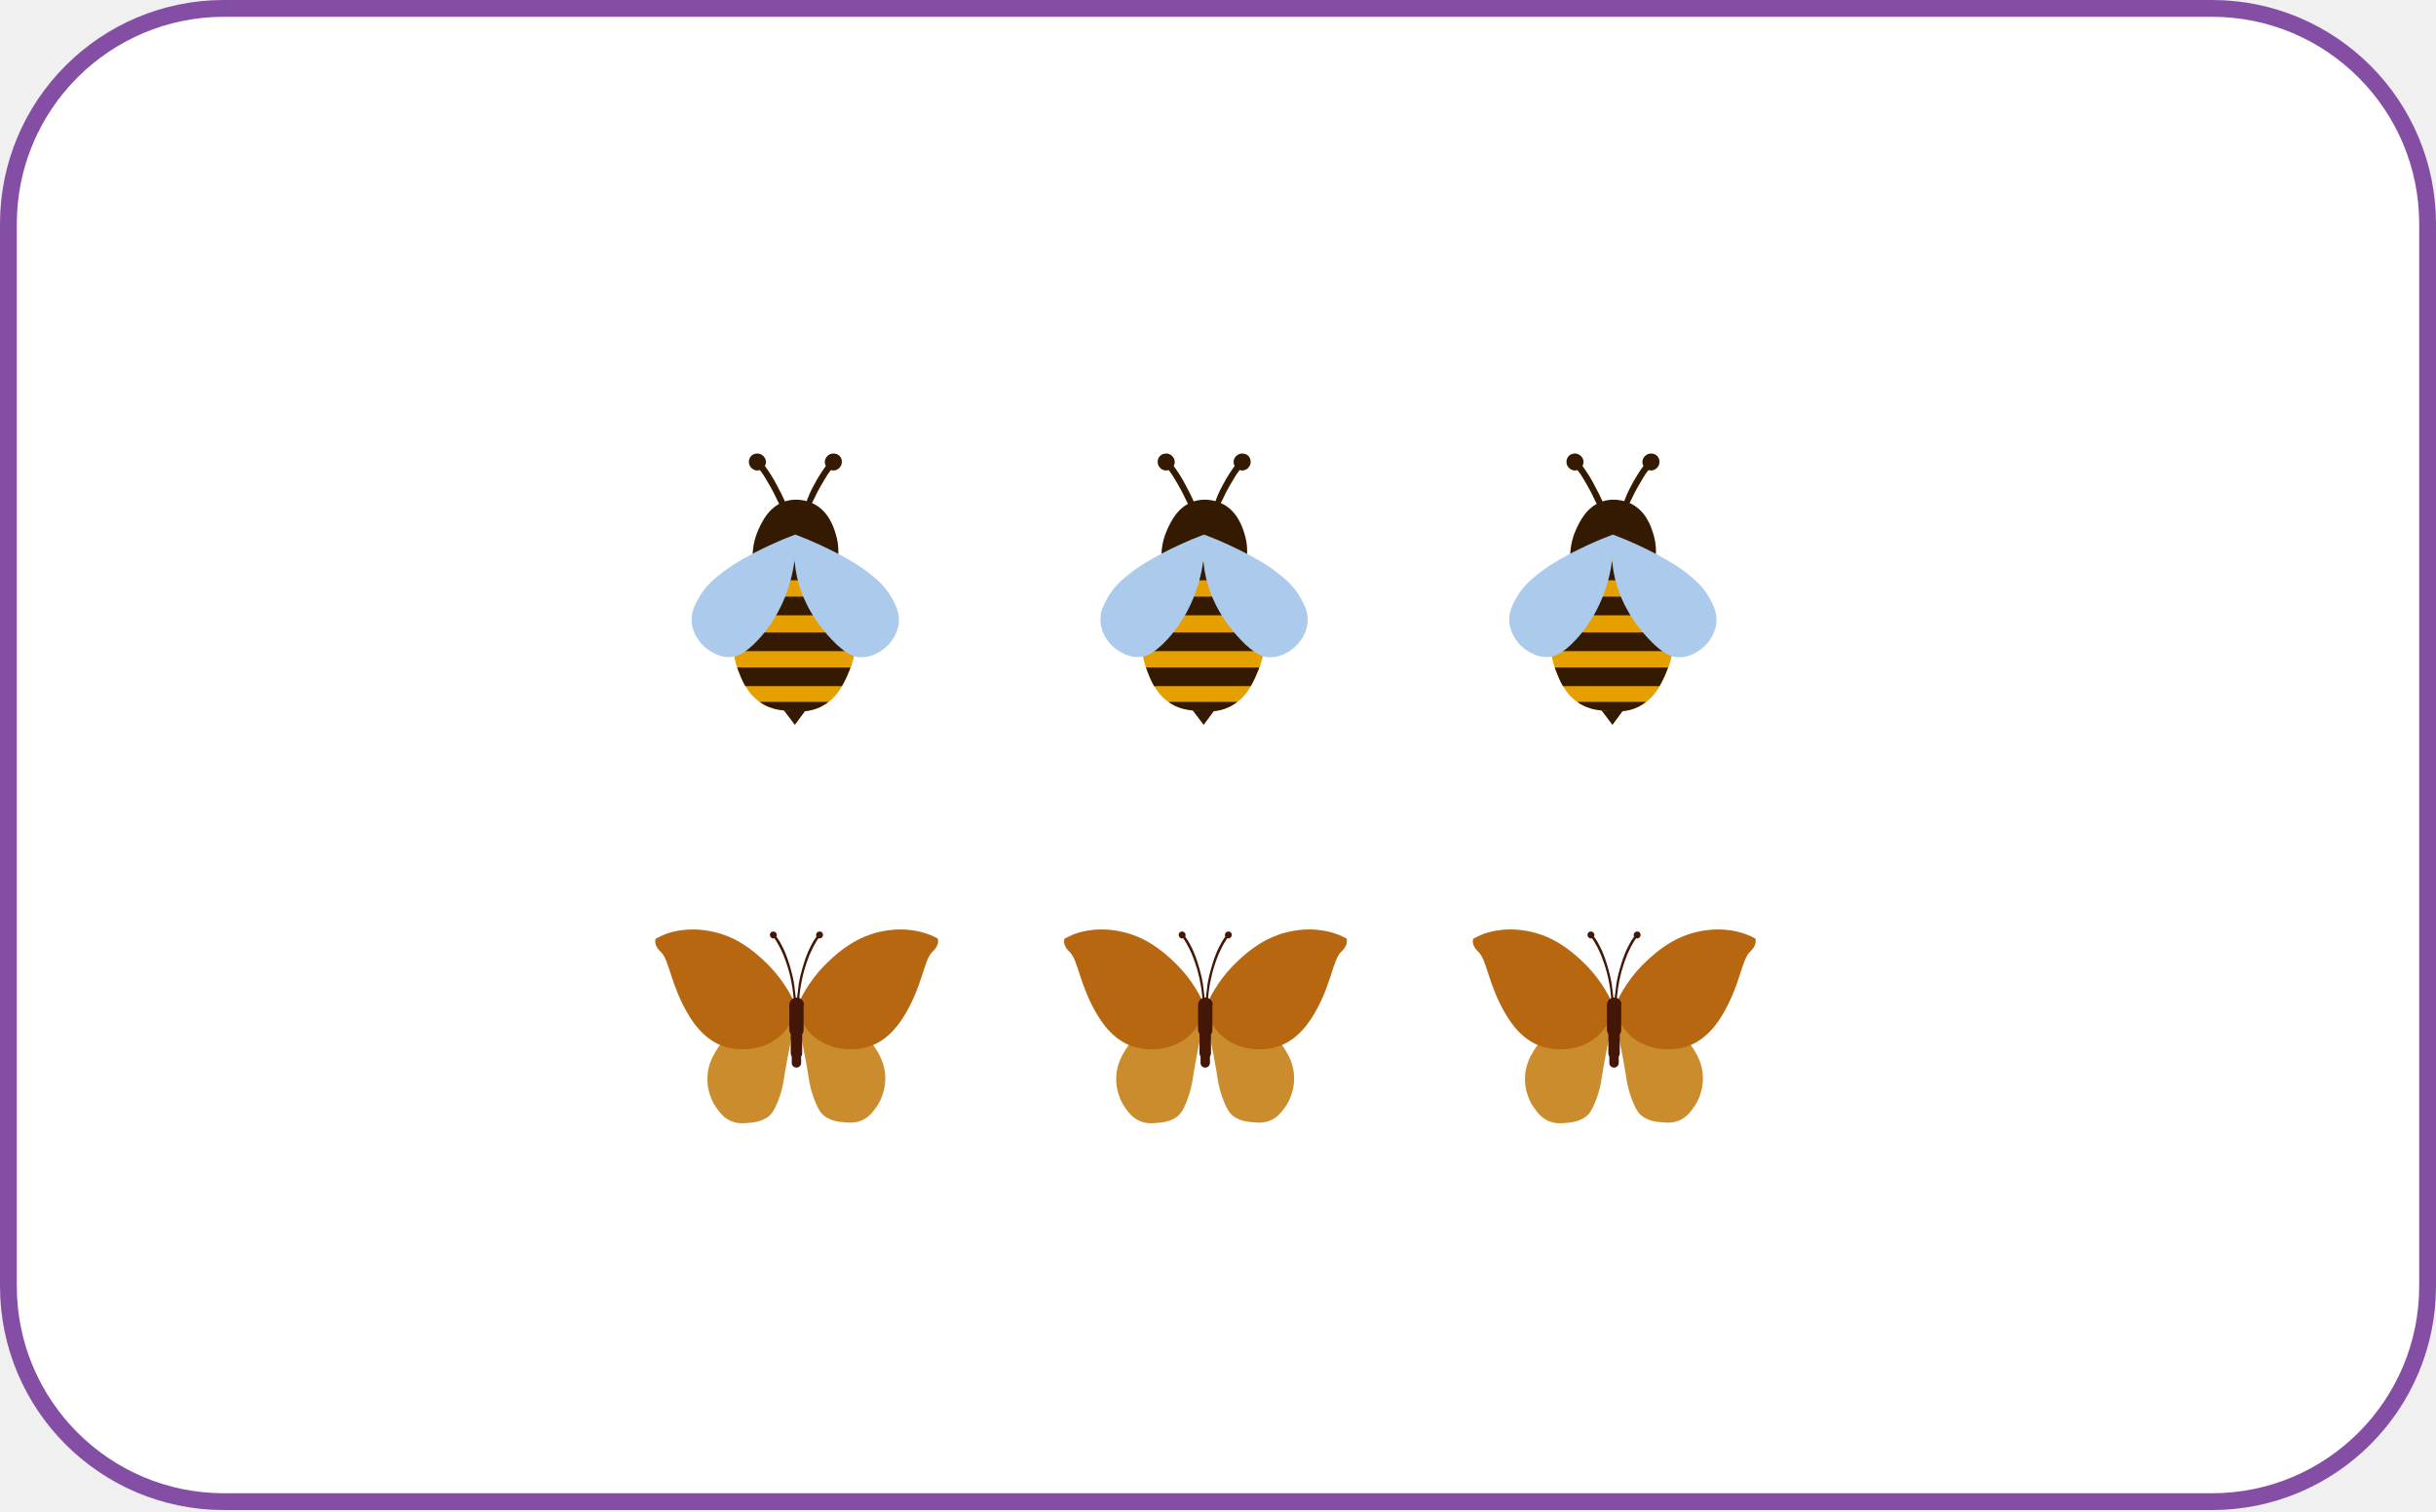
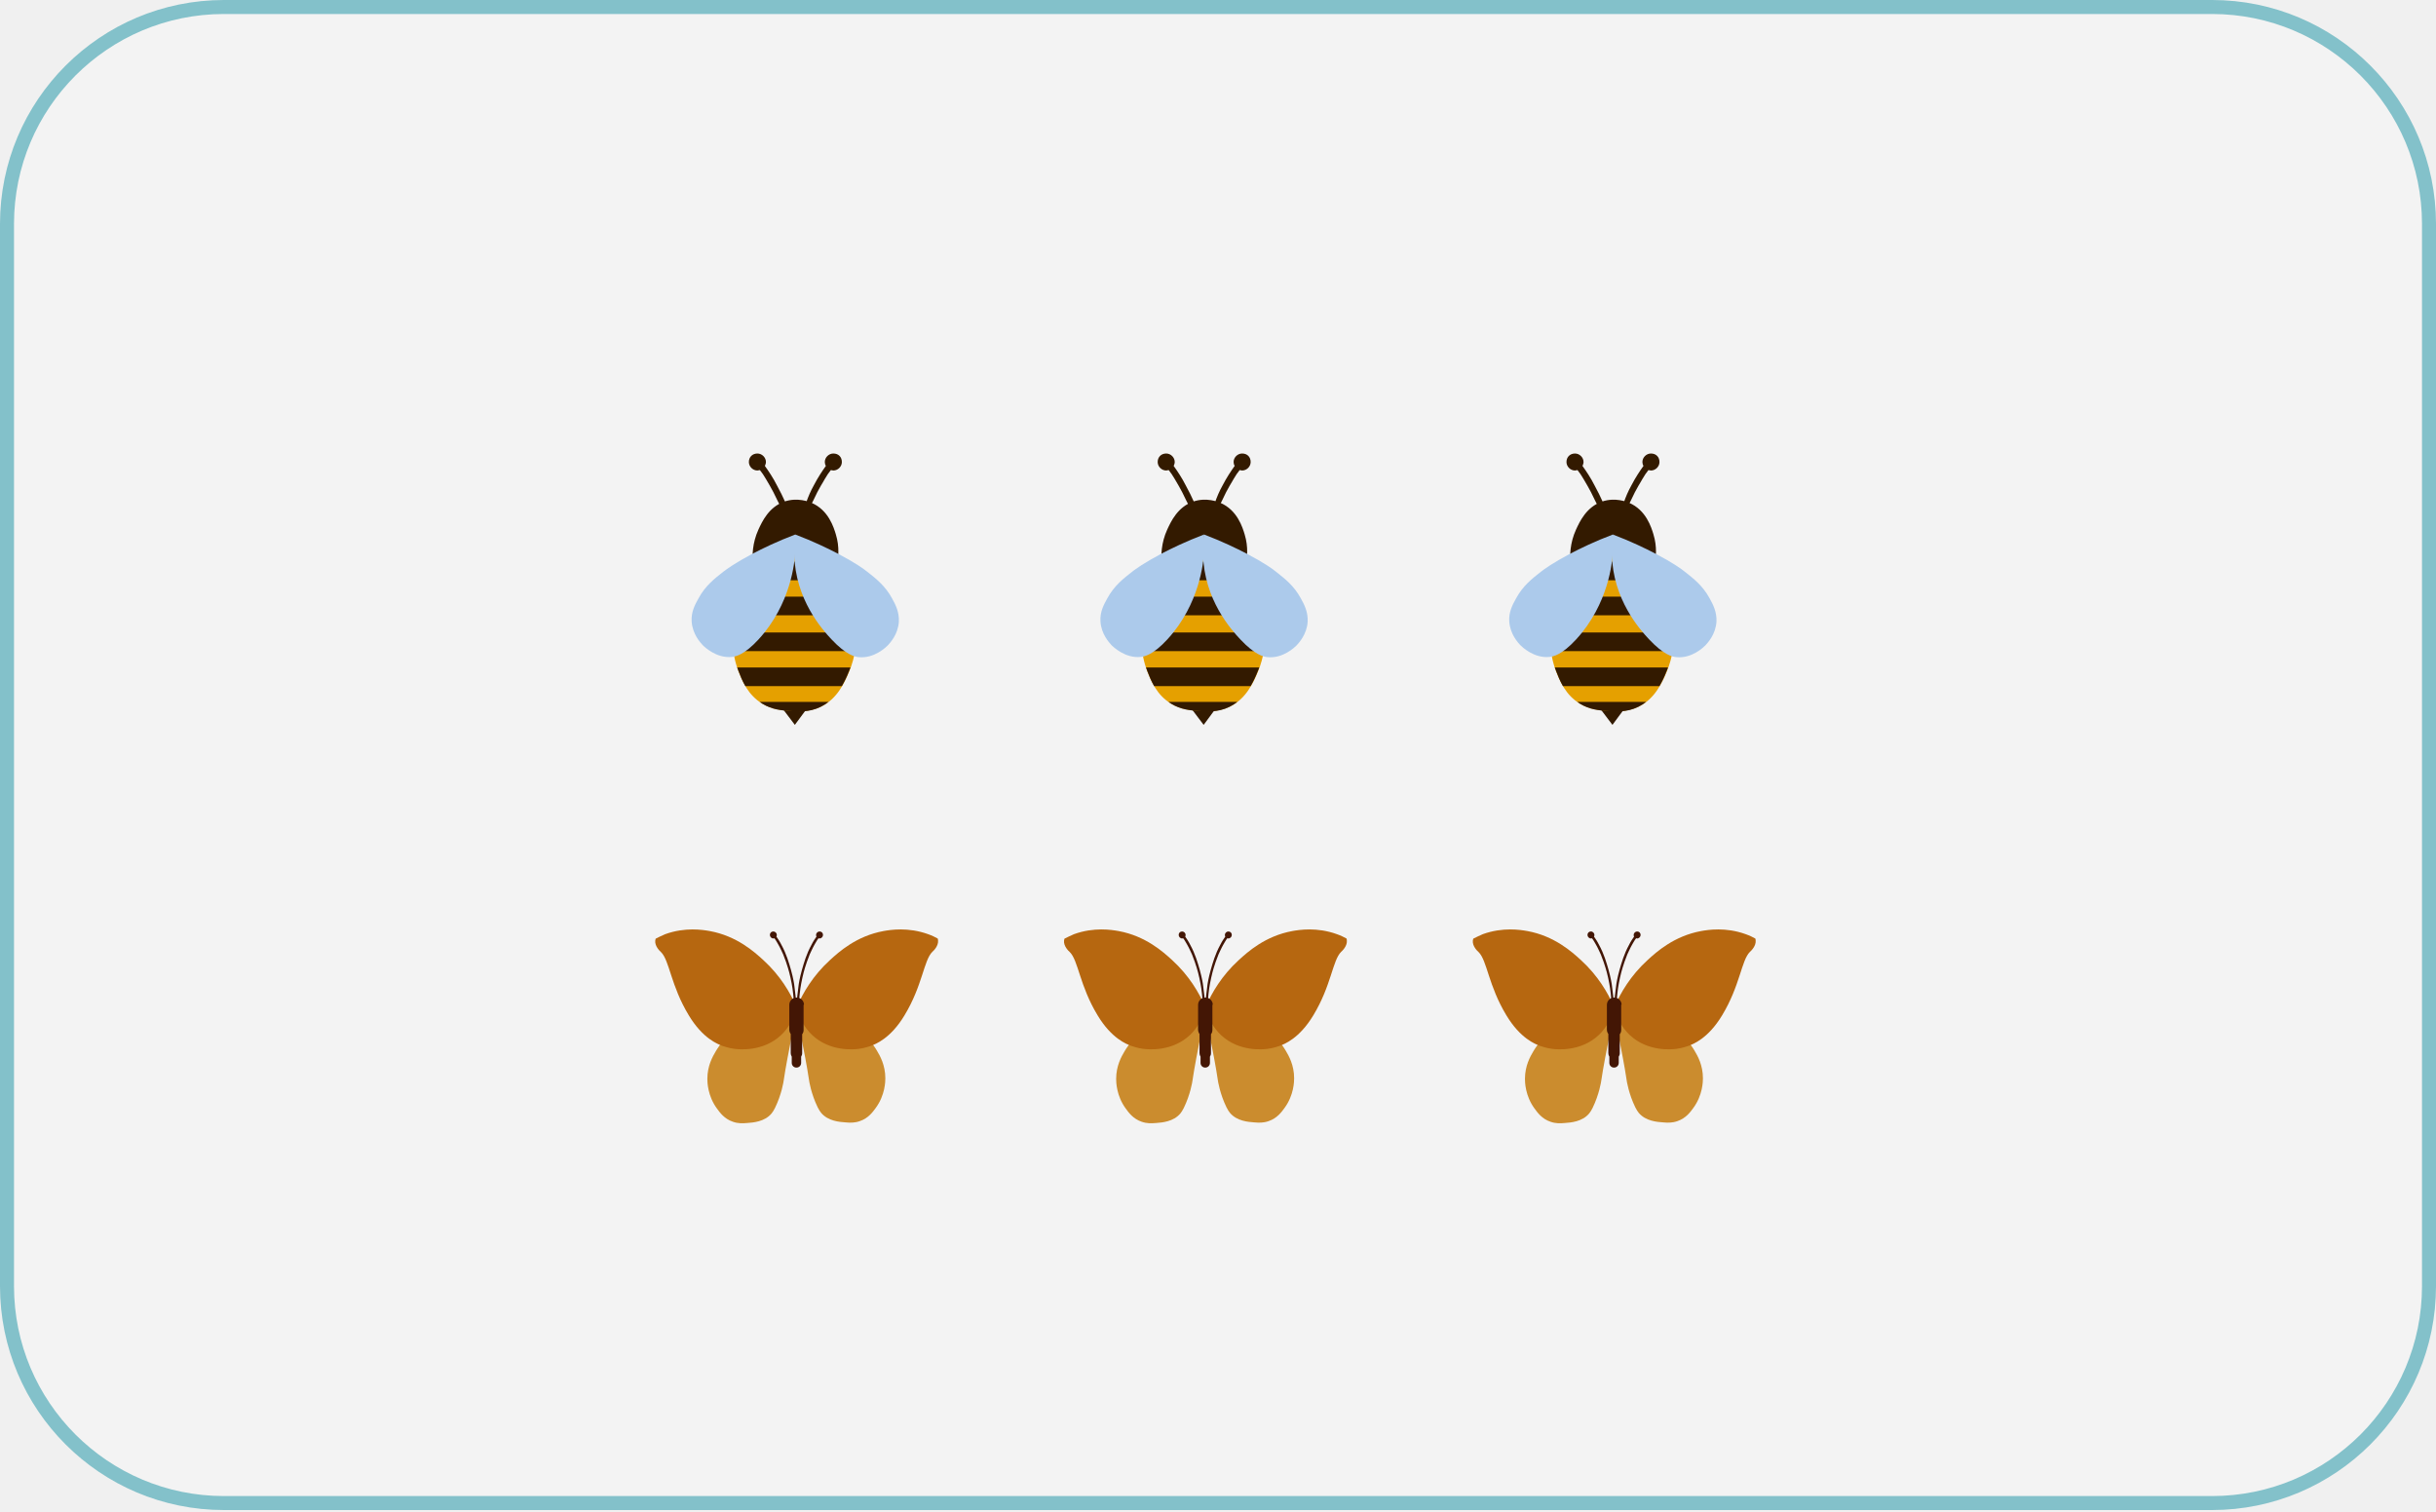
- <svg xmlns="http://www.w3.org/2000/svg" viewBox="0 0 870 540" fill="none">
-   <rect x="3" y="3" width="864" height="533.4" rx="77" fill="white" stroke="#844EA5" stroke-width="6" />
+ <svg xmlns="http://www.w3.org/2000/svg" width="870" height="540" viewBox="0 0 870 540" fill="none">
+   <rect x="2.5" y="2.5" width="865" height="534.4" rx="77.5" fill="#F3F3F3" stroke="#83C1CA" stroke-width="5" />
  <path d="M285.759 368.404C287.145 375.465 288.24 381.056 288.897 385.543C288.97 386.205 289.7 390.766 292.035 395.547C292.546 396.504 292.838 397.019 293.275 397.534C295.757 400.476 299.843 400.77 301.887 400.917C303.638 401.065 305.171 401.138 307.068 400.476C310.133 399.446 311.739 397.166 312.76 395.768C316.117 391.207 316.19 386.279 316.19 385.175C316.19 380.467 314.293 377.157 313.198 375.318C309.914 369.728 305.171 367.079 302.981 365.902C295.976 362.151 289.262 362.372 286.197 362.666C286.124 364.578 285.905 366.491 285.759 368.404Z" fill="#CB8C2E" />
  <path d="M284.81 359.208C286.78 354.721 290.283 348.542 296.413 342.952C299.624 340.009 305.9 334.345 315.533 332.579C318.015 332.138 324.291 331.108 331.442 333.683C332.902 334.198 334.069 334.786 334.872 335.228C334.945 335.375 335.018 335.595 335.018 335.89C335.237 337.876 333.413 339.641 332.975 340.009C329.91 343.025 329.472 352.073 323.05 362.666C318.015 371.052 312.614 372.964 311.155 373.553C310.644 373.7 308.965 374.362 306.703 374.656C305.098 374.877 296.486 375.76 290.064 369.728C288.897 368.624 287.072 366.638 285.759 363.401C285.394 362.004 285.102 360.606 284.81 359.208Z" fill="#B66710" />
  <path d="M283.059 368.624C281.672 375.686 280.578 381.277 279.921 385.764C279.848 386.426 279.118 390.987 276.783 395.768C276.272 396.724 275.98 397.239 275.542 397.754C273.061 400.697 268.974 400.991 266.931 401.138C265.179 401.285 263.647 401.359 261.75 400.697C258.685 399.667 257.079 397.386 256.057 395.989C252.7 391.428 252.627 386.499 252.627 385.396C252.627 380.688 254.525 377.378 255.619 375.539C258.903 369.948 263.647 367.3 265.836 366.123C272.842 362.372 279.556 362.592 282.621 362.886C282.767 364.725 282.913 366.638 283.059 368.624Z" fill="#CB8C2E" />
  <path d="M284.226 359.208C282.256 354.721 278.753 348.542 272.623 342.952C269.412 340.009 263.136 334.345 253.503 332.579C251.022 332.138 244.746 331.108 237.594 333.683C236.207 334.271 235.04 334.86 234.164 335.301C234.164 335.375 234.091 335.669 234.018 335.963C233.799 337.949 235.624 339.715 236.062 340.083C239.127 343.099 239.564 352.073 245.986 362.666C251.022 371.052 256.422 372.964 257.882 373.553C258.392 373.7 260.071 374.362 262.333 374.656C263.939 374.877 272.55 375.76 278.972 369.728C280.14 368.624 281.964 366.638 283.278 363.401C283.642 362.004 283.934 360.606 284.226 359.208Z" fill="#B66710" />
  <path d="M287.145 358.914C287.145 357.517 285.978 356.34 284.591 356.34H284.445C283.059 356.34 281.891 357.517 281.891 358.914V367.815C281.891 368.404 282.11 368.918 282.402 369.36V376.201C282.402 376.642 282.548 377.084 282.767 377.452V379.658C282.767 380.615 283.497 381.35 284.445 381.35C285.394 381.35 286.124 380.615 286.124 379.658V377.452C286.343 377.084 286.489 376.716 286.489 376.201V369.433C286.854 368.992 286.999 368.477 286.999 367.889V358.914H287.145Z" fill="#431605" />
  <path d="M292.692 332.727C292.035 332.727 291.451 333.315 291.451 333.977C291.451 334.198 291.524 334.418 291.597 334.566C291.086 335.301 290.429 336.257 289.846 337.434C287.948 340.892 287.145 343.908 286.416 346.409C285.613 349.278 285.248 351.485 285.175 352.294C284.956 353.912 284.81 355.457 284.737 355.898C284.664 356.781 284.591 357.443 284.591 358.031C284.81 358.031 285.102 358.031 285.321 358.105C285.394 357.296 285.467 356.266 285.613 355.015C285.905 352.147 286.416 350.013 286.562 349.278C287.145 346.556 287.875 344.496 288.167 343.614C288.897 341.48 289.554 340.009 289.773 339.641C290.575 337.876 291.305 336.772 291.451 336.478C291.743 335.963 292.035 335.522 292.327 335.154C292.473 335.154 292.546 335.228 292.692 335.228C293.349 335.228 293.932 334.639 293.932 333.977C293.932 333.241 293.422 332.727 292.692 332.727Z" fill="#431605" />
  <path d="M276.199 332.727C276.856 332.727 277.439 333.315 277.439 333.977C277.439 334.198 277.366 334.418 277.294 334.566C277.804 335.301 278.461 336.257 279.045 337.434C280.942 340.892 281.745 343.908 282.475 346.409C283.278 349.278 283.643 351.485 283.715 352.294C283.934 353.912 284.08 355.457 284.153 355.898C284.226 356.781 284.299 357.443 284.299 358.031C284.08 358.031 283.788 358.031 283.57 358.105C283.497 357.296 283.424 356.266 283.278 355.015C282.986 352.147 282.475 350.013 282.329 349.278C281.745 346.556 281.015 344.496 280.723 343.614C279.994 341.48 279.337 340.009 279.118 339.641C278.315 337.876 277.585 336.772 277.439 336.478C277.148 335.963 276.856 335.522 276.564 335.154C276.418 335.154 276.345 335.228 276.199 335.228C275.542 335.228 274.958 334.639 274.958 333.977C274.958 333.241 275.469 332.727 276.199 332.727Z" fill="#431605" />
  <path d="M431.759 368.404C433.145 375.465 434.24 381.056 434.897 385.543C434.97 386.205 435.7 390.766 438.035 395.547C438.546 396.504 438.838 397.019 439.275 397.534C441.757 400.476 445.843 400.77 447.887 400.917C449.638 401.065 451.171 401.138 453.068 400.476C456.133 399.446 457.739 397.166 458.76 395.768C462.117 391.207 462.19 386.279 462.19 385.175C462.19 380.467 460.293 377.157 459.198 375.318C455.914 369.728 451.171 367.079 448.981 365.902C441.976 362.151 435.262 362.372 432.197 362.666C432.124 364.578 431.905 366.491 431.759 368.404Z" fill="#CB8C2E" />
  <path d="M430.81 359.208C432.78 354.721 436.283 348.542 442.413 342.952C445.624 340.009 451.9 334.345 461.533 332.579C464.015 332.138 470.291 331.108 477.442 333.683C478.902 334.198 480.069 334.786 480.872 335.228C480.945 335.375 481.018 335.595 481.018 335.89C481.237 337.876 479.413 339.641 478.975 340.009C475.91 343.025 475.472 352.073 469.05 362.666C464.015 371.052 458.614 372.964 457.155 373.553C456.644 373.7 454.965 374.362 452.703 374.656C451.098 374.877 442.486 375.76 436.064 369.728C434.897 368.624 433.072 366.638 431.759 363.401C431.394 362.004 431.102 360.606 430.81 359.208Z" fill="#B66710" />
  <path d="M429.059 368.624C427.672 375.686 426.578 381.277 425.921 385.764C425.848 386.426 425.118 390.987 422.783 395.768C422.272 396.724 421.98 397.239 421.542 397.754C419.061 400.697 414.974 400.991 412.931 401.138C411.179 401.285 409.647 401.359 407.75 400.697C404.685 399.667 403.079 397.386 402.057 395.989C398.7 391.428 398.627 386.499 398.627 385.396C398.627 380.688 400.525 377.378 401.619 375.539C404.903 369.948 409.647 367.3 411.836 366.123C418.842 362.372 425.556 362.592 428.621 362.886C428.767 364.725 428.913 366.638 429.059 368.624Z" fill="#CB8C2E" />
  <path d="M430.226 359.208C428.256 354.721 424.753 348.542 418.623 342.952C415.412 340.009 409.136 334.345 399.503 332.579C397.022 332.138 390.746 331.108 383.594 333.683C382.207 334.271 381.04 334.86 380.164 335.301C380.164 335.375 380.091 335.669 380.018 335.963C379.799 337.949 381.624 339.715 382.062 340.083C385.127 343.099 385.564 352.073 391.986 362.666C397.022 371.052 402.422 372.964 403.882 373.553C404.392 373.7 406.071 374.362 408.333 374.656C409.939 374.877 418.55 375.76 424.972 369.728C426.14 368.624 427.964 366.638 429.278 363.401C429.642 362.004 429.934 360.606 430.226 359.208Z" fill="#B66710" />
  <path d="M433.145 358.914C433.145 357.517 431.978 356.34 430.591 356.34H430.445C429.059 356.34 427.891 357.517 427.891 358.914V367.815C427.891 368.404 428.11 368.918 428.402 369.36V376.201C428.402 376.642 428.548 377.084 428.767 377.452V379.658C428.767 380.615 429.497 381.35 430.445 381.35C431.394 381.35 432.124 380.615 432.124 379.658V377.452C432.343 377.084 432.489 376.716 432.489 376.201V369.433C432.854 368.992 432.999 368.477 432.999 367.889V358.914H433.145Z" fill="#431605" />
  <path d="M438.692 332.727C438.035 332.727 437.451 333.315 437.451 333.977C437.451 334.198 437.524 334.418 437.597 334.566C437.086 335.301 436.429 336.257 435.846 337.434C433.948 340.892 433.145 343.908 432.416 346.409C431.613 349.278 431.248 351.485 431.175 352.294C430.956 353.912 430.81 355.457 430.737 355.898C430.664 356.781 430.591 357.443 430.591 358.031C430.81 358.031 431.102 358.031 431.321 358.105C431.394 357.296 431.467 356.266 431.613 355.015C431.905 352.147 432.416 350.013 432.562 349.278C433.145 346.556 433.875 344.496 434.167 343.614C434.897 341.48 435.554 340.009 435.773 339.641C436.575 337.876 437.305 336.772 437.451 336.478C437.743 335.963 438.035 335.522 438.327 335.154C438.473 335.154 438.546 335.228 438.692 335.228C439.349 335.228 439.932 334.639 439.932 333.977C439.932 333.241 439.422 332.727 438.692 332.727Z" fill="#431605" />
  <path d="M422.199 332.727C422.856 332.727 423.439 333.315 423.439 333.977C423.439 334.198 423.366 334.418 423.294 334.566C423.804 335.301 424.461 336.257 425.045 337.434C426.942 340.892 427.745 343.908 428.475 346.409C429.278 349.278 429.643 351.485 429.715 352.294C429.934 353.912 430.08 355.457 430.153 355.898C430.226 356.781 430.299 357.443 430.299 358.031C430.08 358.031 429.788 358.031 429.57 358.105C429.497 357.296 429.424 356.266 429.278 355.015C428.986 352.147 428.475 350.013 428.329 349.278C427.745 346.556 427.015 344.496 426.723 343.614C425.994 341.48 425.337 340.009 425.118 339.641C424.315 337.876 423.585 336.772 423.439 336.478C423.148 335.963 422.856 335.522 422.564 335.154C422.418 335.154 422.345 335.228 422.199 335.228C421.542 335.228 420.958 334.639 420.958 333.977C420.958 333.241 421.469 332.727 422.199 332.727Z" fill="#431605" />
  <path d="M577.759 368.404C579.145 375.465 580.24 381.056 580.897 385.543C580.97 386.205 581.7 390.766 584.035 395.547C584.546 396.504 584.838 397.019 585.275 397.534C587.757 400.476 591.843 400.77 593.887 400.917C595.638 401.065 597.171 401.138 599.068 400.476C602.133 399.446 603.739 397.166 604.76 395.768C608.117 391.207 608.19 386.279 608.19 385.175C608.19 380.467 606.293 377.157 605.198 375.318C601.914 369.728 597.171 367.079 594.981 365.902C587.976 362.151 581.262 362.372 578.197 362.666C578.124 364.578 577.905 366.491 577.759 368.404Z" fill="#CB8C2E" />
  <path d="M576.81 359.208C578.78 354.721 582.283 348.542 588.413 342.952C591.624 340.009 597.9 334.345 607.533 332.579C610.015 332.138 616.291 331.108 623.442 333.683C624.902 334.198 626.069 334.786 626.872 335.228C626.945 335.375 627.018 335.595 627.018 335.89C627.237 337.876 625.413 339.641 624.975 340.009C621.91 343.025 621.472 352.073 615.05 362.666C610.015 371.052 604.614 372.964 603.155 373.553C602.644 373.7 600.965 374.362 598.703 374.656C597.098 374.877 588.486 375.76 582.064 369.728C580.897 368.624 579.072 366.638 577.759 363.401C577.394 362.004 577.102 360.606 576.81 359.208Z" fill="#B66710" />
  <path d="M575.059 368.624C573.672 375.686 572.578 381.277 571.921 385.764C571.848 386.426 571.118 390.987 568.783 395.768C568.272 396.724 567.98 397.239 567.542 397.754C565.061 400.697 560.974 400.991 558.931 401.138C557.179 401.285 555.647 401.359 553.75 400.697C550.685 399.667 549.079 397.386 548.057 395.989C544.7 391.428 544.627 386.499 544.627 385.396C544.627 380.688 546.525 377.378 547.619 375.539C550.903 369.948 555.647 367.3 557.836 366.123C564.842 362.372 571.556 362.592 574.621 362.886C574.767 364.725 574.913 366.638 575.059 368.624Z" fill="#CB8C2E" />
  <path d="M576.226 359.208C574.256 354.721 570.753 348.542 564.623 342.952C561.412 340.009 555.136 334.345 545.503 332.579C543.022 332.138 536.746 331.108 529.594 333.683C528.207 334.271 527.04 334.86 526.164 335.301C526.164 335.375 526.091 335.669 526.018 335.963C525.799 337.949 527.624 339.715 528.062 340.083C531.127 343.099 531.564 352.073 537.986 362.666C543.022 371.052 548.422 372.964 549.882 373.553C550.392 373.7 552.071 374.362 554.333 374.656C555.939 374.877 564.55 375.76 570.972 369.728C572.14 368.624 573.964 366.638 575.278 363.401C575.642 362.004 575.934 360.606 576.226 359.208Z" fill="#B66710" />
  <path d="M579.145 358.914C579.145 357.517 577.978 356.34 576.591 356.34H576.445C575.059 356.34 573.891 357.517 573.891 358.914V367.815C573.891 368.404 574.11 368.918 574.402 369.36V376.201C574.402 376.642 574.548 377.084 574.767 377.452V379.658C574.767 380.615 575.497 381.35 576.445 381.35C577.394 381.35 578.124 380.615 578.124 379.658V377.452C578.343 377.084 578.489 376.716 578.489 376.201V369.433C578.854 368.992 578.999 368.477 578.999 367.889V358.914H579.145Z" fill="#431605" />
  <path d="M584.692 332.727C584.035 332.727 583.451 333.315 583.451 333.977C583.451 334.198 583.524 334.418 583.597 334.566C583.086 335.301 582.429 336.257 581.846 337.434C579.948 340.892 579.145 343.908 578.416 346.409C577.613 349.278 577.248 351.485 577.175 352.294C576.956 353.912 576.81 355.457 576.737 355.898C576.664 356.781 576.591 357.443 576.591 358.031C576.81 358.031 577.102 358.031 577.321 358.105C577.394 357.296 577.467 356.266 577.613 355.015C577.905 352.147 578.416 350.013 578.562 349.278C579.145 346.556 579.875 344.496 580.167 343.614C580.897 341.48 581.554 340.009 581.773 339.641C582.575 337.876 583.305 336.772 583.451 336.478C583.743 335.963 584.035 335.522 584.327 335.154C584.473 335.154 584.546 335.228 584.692 335.228C585.349 335.228 585.932 334.639 585.932 333.977C585.932 333.241 585.422 332.727 584.692 332.727Z" fill="#431605" />
  <path d="M568.199 332.727C568.856 332.727 569.439 333.315 569.439 333.977C569.439 334.198 569.366 334.418 569.294 334.566C569.804 335.301 570.461 336.257 571.045 337.434C572.942 340.892 573.745 343.908 574.475 346.409C575.278 349.278 575.643 351.485 575.715 352.294C575.934 353.912 576.08 355.457 576.153 355.898C576.226 356.781 576.299 357.443 576.299 358.031C576.08 358.031 575.788 358.031 575.57 358.105C575.497 357.296 575.424 356.266 575.278 355.015C574.986 352.147 574.475 350.013 574.329 349.278C573.745 346.556 573.015 344.496 572.723 343.614C571.994 341.48 571.337 340.009 571.118 339.641C570.315 337.876 569.585 336.772 569.439 336.478C569.148 335.963 568.856 335.522 568.564 335.154C568.418 335.154 568.345 335.228 568.199 335.228C567.542 335.228 566.958 334.639 566.958 333.977C566.958 333.241 567.469 332.727 568.199 332.727Z" fill="#431605" />
  <path d="M297.62 162C295.985 162 294.574 163.406 294.574 165.034C294.574 165.551 294.722 166.069 294.945 166.439C293.682 168.215 292.122 170.509 290.636 173.394C285.955 181.755 285.807 190.486 286.55 188.34C288.333 183.161 289.967 179.609 290.487 178.722C292.419 174.43 294.276 171.767 294.574 171.101C295.317 169.843 295.985 168.807 296.728 167.919C297.1 167.919 297.248 168.067 297.62 168.067C299.254 168.067 300.666 166.661 300.666 165.034C300.666 163.258 299.477 162 297.62 162Z" fill="#331A00" />
  <path d="M267.455 165.034C267.455 166.661 268.867 168.067 270.501 168.067C270.873 168.067 271.021 167.919 271.393 167.919C272.136 168.807 272.804 169.843 273.547 171.101C273.919 171.841 275.702 174.504 277.634 178.722C278.154 179.609 279.788 183.161 281.572 188.34C282.315 190.486 287.813 202.028 285.881 195.073C284.098 189.006 282.092 181.755 277.485 173.394C276.074 170.583 274.439 168.215 273.176 166.439C273.325 166.069 273.547 165.551 273.547 165.034C273.547 163.406 272.136 162 270.501 162C268.718 162 267.455 163.258 267.455 165.034Z" fill="#331A00" />
  <path d="M279.565 253.229C280.977 255.153 282.463 257.002 283.875 258.926C285.286 257.076 286.624 255.227 288.035 253.303C285.212 253.303 282.389 253.303 279.565 253.229Z" fill="#331A00" />
  <path d="M268.867 201.288C268.644 198.551 268.644 194.037 270.873 189.154C272.21 186.268 274.588 181.089 280.16 179.166C284.915 177.538 289.076 179.313 289.819 179.609C295.911 182.199 297.768 188.414 298.511 190.856C299.923 195.443 299.403 199.513 298.883 201.732C288.853 201.658 278.823 201.51 268.867 201.288Z" fill="#331A00" />
  <path d="M261.957 223.115C261.66 226.815 261.066 232.882 263.74 239.763C265.078 243.166 267.084 248.272 272.285 251.379C275.776 253.451 279.194 253.673 281.869 253.895C284.841 254.117 288.927 254.413 293.088 252.489C299.031 249.677 301.558 243.906 303.192 240.059C305.644 234.362 305.793 229.33 305.867 226.297C306.015 218.602 304.009 212.831 302.969 209.871C301.112 204.618 298.66 200.622 296.728 197.959C288.778 198.033 280.829 198.107 272.879 198.181C270.873 200.326 268.198 203.656 265.969 208.243C265.078 210.241 262.626 215.642 261.957 223.115Z" fill="#E5A000" />
  <path d="M296.06 213.127H271.542V219.786H296.06V213.127Z" fill="#331A00" />
  <path d="M305.941 225.927H262.477V232.586H305.941V225.927Z" fill="#331A00" />
  <path d="M295.837 200.622H271.319V207.281H295.837V200.622Z" fill="#331A00" />
  <path d="M284.023 190.93C277.56 193.371 272.433 195.887 268.718 197.811C262.477 201.14 259.654 203.212 258.391 204.174C255.196 206.69 251.927 209.205 249.475 213.719C248.212 216.012 246.801 218.528 247.023 222.005C247.321 226.593 250.218 229.626 250.961 230.44C251.556 231.032 255.865 235.249 261.437 234.658C262.774 234.51 265.821 233.918 270.873 228.442C282.612 215.716 283.801 200.326 283.949 198.033C284.246 194.999 284.172 192.484 284.023 190.93Z" fill="#ACCAEB" />
  <path d="M284.023 190.93C290.487 193.371 295.614 195.887 299.329 197.811C305.644 201.14 308.467 203.212 309.656 204.174C312.851 206.69 316.12 209.205 318.571 213.719C319.835 216.012 321.172 218.528 321.023 222.079C320.726 226.667 317.829 229.7 317.086 230.514C316.491 231.106 312.256 235.323 306.61 234.731C305.272 234.584 302.226 233.992 296.951 228.368C293.756 224.965 284.023 214.236 283.652 197.959C283.503 194.925 283.8 192.484 284.023 190.93Z" fill="#ACCAEB" />
  <path d="M263.294 238.431C263.443 238.875 263.592 239.319 263.74 239.689C264.335 241.243 265.078 243.166 266.192 245.09H300.666C301.706 243.314 302.523 241.539 303.118 239.985C303.341 239.467 303.564 238.949 303.712 238.431H263.294Z" fill="#331A00" />
  <path d="M271.319 250.713C271.616 250.935 271.987 251.157 272.284 251.379C275.776 253.525 279.194 253.747 281.869 253.969C284.841 254.191 288.927 254.561 293.088 252.489C294.128 251.971 295.094 251.379 295.911 250.713H271.319Z" fill="#331A00" />
  <path d="M589.62 162C587.985 162 586.574 163.406 586.574 165.034C586.574 165.551 586.722 166.069 586.945 166.439C585.682 168.215 584.122 170.509 582.636 173.394C577.955 181.755 577.807 190.486 578.55 188.34C580.333 183.161 581.967 179.609 582.487 178.722C584.419 174.43 586.276 171.767 586.574 171.101C587.317 169.843 587.985 168.807 588.728 167.919C589.1 167.919 589.248 168.067 589.62 168.067C591.254 168.067 592.666 166.661 592.666 165.034C592.666 163.258 591.477 162 589.62 162Z" fill="#331A00" />
  <path d="M559.455 165.034C559.455 166.661 560.867 168.067 562.501 168.067C562.873 168.067 563.021 167.919 563.393 167.919C564.136 168.807 564.804 169.843 565.547 171.101C565.919 171.841 567.702 174.504 569.634 178.722C570.154 179.609 571.788 183.161 573.572 188.34C574.315 190.486 579.813 202.028 577.881 195.073C576.098 189.006 574.092 181.755 569.485 173.394C568.074 170.583 566.439 168.215 565.176 166.439C565.325 166.069 565.547 165.551 565.547 165.034C565.547 163.406 564.136 162 562.501 162C560.718 162 559.455 163.258 559.455 165.034Z" fill="#331A00" />
  <path d="M571.565 253.229C572.977 255.153 574.463 257.002 575.875 258.926C577.286 257.076 578.624 255.227 580.035 253.303C577.212 253.303 574.389 253.303 571.565 253.229Z" fill="#331A00" />
  <path d="M560.867 201.288C560.644 198.551 560.644 194.037 562.873 189.154C564.21 186.268 566.588 181.089 572.16 179.166C576.915 177.538 581.076 179.313 581.819 179.609C587.911 182.199 589.768 188.414 590.511 190.856C591.923 195.443 591.403 199.513 590.883 201.732C580.853 201.658 570.823 201.51 560.867 201.288Z" fill="#331A00" />
  <path d="M553.957 223.115C553.66 226.815 553.066 232.882 555.74 239.763C557.078 243.166 559.084 248.272 564.285 251.379C567.776 253.451 571.194 253.673 573.869 253.895C576.841 254.117 580.927 254.413 585.088 252.489C591.031 249.677 593.558 243.906 595.192 240.059C597.644 234.362 597.793 229.33 597.867 226.297C598.015 218.602 596.009 212.831 594.969 209.871C593.112 204.618 590.66 200.622 588.728 197.959C580.778 198.033 572.829 198.107 564.879 198.181C562.873 200.326 560.198 203.656 557.969 208.243C557.078 210.241 554.626 215.642 553.957 223.115Z" fill="#E5A000" />
  <path d="M588.06 213.127H563.542V219.786H588.06V213.127Z" fill="#331A00" />
  <path d="M597.941 225.927H554.477V232.586H597.941V225.927Z" fill="#331A00" />
  <path d="M587.837 200.622H563.319V207.281H587.837V200.622Z" fill="#331A00" />
  <path d="M576.023 190.93C569.56 193.371 564.433 195.887 560.718 197.811C554.477 201.14 551.654 203.212 550.391 204.174C547.196 206.69 543.927 209.205 541.475 213.719C540.212 216.012 538.801 218.528 539.023 222.005C539.321 226.593 542.218 229.626 542.961 230.44C543.556 231.032 547.865 235.249 553.437 234.658C554.774 234.51 557.821 233.918 562.873 228.442C574.612 215.716 575.801 200.326 575.949 198.033C576.246 194.999 576.172 192.484 576.023 190.93Z" fill="#ACCAEB" />
  <path d="M576.023 190.93C582.487 193.371 587.614 195.887 591.329 197.811C597.644 201.14 600.467 203.212 601.656 204.174C604.851 206.69 608.12 209.205 610.571 213.719C611.835 216.012 613.172 218.528 613.023 222.079C612.726 226.667 609.829 229.7 609.086 230.514C608.491 231.106 604.256 235.323 598.61 234.731C597.272 234.584 594.226 233.992 588.951 228.368C585.756 224.965 576.023 214.236 575.652 197.959C575.503 194.925 575.8 192.484 576.023 190.93Z" fill="#ACCAEB" />
  <path d="M555.294 238.431C555.443 238.875 555.592 239.319 555.74 239.689C556.335 241.243 557.078 243.166 558.192 245.09H592.666C593.706 243.314 594.523 241.539 595.118 239.985C595.341 239.467 595.564 238.949 595.712 238.431H555.294Z" fill="#331A00" />
  <path d="M563.319 250.713C563.616 250.935 563.987 251.157 564.284 251.379C567.776 253.525 571.194 253.747 573.869 253.969C576.841 254.191 580.927 254.561 585.088 252.489C586.128 251.971 587.094 251.379 587.911 250.713H563.319Z" fill="#331A00" />
  <path d="M443.62 162C441.985 162 440.574 163.406 440.574 165.034C440.574 165.551 440.722 166.069 440.945 166.439C439.682 168.215 438.122 170.509 436.636 173.394C431.955 181.755 431.807 190.486 432.55 188.34C434.333 183.161 435.967 179.609 436.487 178.722C438.419 174.43 440.276 171.767 440.574 171.101C441.317 169.843 441.985 168.807 442.728 167.919C443.1 167.919 443.248 168.067 443.62 168.067C445.254 168.067 446.666 166.661 446.666 165.034C446.666 163.258 445.477 162 443.62 162Z" fill="#331A00" />
  <path d="M413.455 165.034C413.455 166.661 414.867 168.067 416.501 168.067C416.873 168.067 417.021 167.919 417.393 167.919C418.136 168.807 418.804 169.843 419.547 171.101C419.919 171.841 421.702 174.504 423.634 178.722C424.154 179.609 425.788 183.161 427.572 188.34C428.315 190.486 433.813 202.028 431.881 195.073C430.098 189.006 428.092 181.755 423.485 173.394C422.074 170.583 420.439 168.215 419.176 166.439C419.325 166.069 419.547 165.551 419.547 165.034C419.547 163.406 418.136 162 416.501 162C414.718 162 413.455 163.258 413.455 165.034Z" fill="#331A00" />
  <path d="M425.565 253.229C426.977 255.153 428.463 257.002 429.875 258.926C431.286 257.076 432.624 255.227 434.035 253.303C431.212 253.303 428.389 253.303 425.565 253.229Z" fill="#331A00" />
  <path d="M414.867 201.288C414.644 198.551 414.644 194.037 416.873 189.154C418.21 186.268 420.588 181.089 426.16 179.166C430.915 177.538 435.076 179.313 435.819 179.609C441.911 182.199 443.768 188.414 444.511 190.856C445.923 195.443 445.403 199.513 444.883 201.732C434.853 201.658 424.823 201.51 414.867 201.288Z" fill="#331A00" />
  <path d="M407.957 223.115C407.66 226.815 407.066 232.882 409.74 239.763C411.078 243.166 413.084 248.272 418.285 251.379C421.776 253.451 425.194 253.673 427.869 253.895C430.841 254.117 434.927 254.413 439.088 252.489C445.031 249.677 447.558 243.906 449.192 240.059C451.644 234.362 451.793 229.33 451.867 226.297C452.015 218.602 450.009 212.831 448.969 209.871C447.112 204.618 444.66 200.622 442.728 197.959C434.778 198.033 426.829 198.107 418.879 198.181C416.873 200.326 414.198 203.656 411.969 208.243C411.078 210.241 408.626 215.642 407.957 223.115Z" fill="#E5A000" />
  <path d="M442.06 213.127H417.542V219.786H442.06V213.127Z" fill="#331A00" />
  <path d="M451.941 225.927H408.477V232.586H451.941V225.927Z" fill="#331A00" />
  <path d="M441.837 200.622H417.319V207.281H441.837V200.622Z" fill="#331A00" />
  <path d="M430.023 190.93C423.56 193.371 418.433 195.887 414.718 197.811C408.477 201.14 405.654 203.212 404.391 204.174C401.196 206.69 397.927 209.205 395.475 213.719C394.212 216.012 392.801 218.528 393.023 222.005C393.321 226.593 396.218 229.626 396.961 230.44C397.556 231.032 401.865 235.249 407.437 234.658C408.774 234.51 411.821 233.918 416.873 228.442C428.612 215.716 429.801 200.326 429.949 198.033C430.246 194.999 430.172 192.484 430.023 190.93Z" fill="#ACCAEB" />
  <path d="M430.023 190.93C436.487 193.371 441.614 195.887 445.329 197.811C451.644 201.14 454.467 203.212 455.656 204.174C458.851 206.69 462.12 209.205 464.571 213.719C465.835 216.012 467.172 218.528 467.023 222.079C466.726 226.667 463.829 229.7 463.086 230.514C462.491 231.106 458.256 235.323 452.61 234.731C451.272 234.584 448.226 233.992 442.951 228.368C439.756 224.965 430.023 214.236 429.652 197.959C429.503 194.925 429.8 192.484 430.023 190.93Z" fill="#ACCAEB" />
  <path d="M409.294 238.431C409.443 238.875 409.592 239.319 409.74 239.689C410.335 241.243 411.078 243.166 412.192 245.09H446.666C447.706 243.314 448.523 241.539 449.118 239.985C449.341 239.467 449.564 238.949 449.712 238.431H409.294Z" fill="#331A00" />
  <path d="M417.319 250.713C417.616 250.935 417.987 251.157 418.284 251.379C421.776 253.525 425.194 253.747 427.869 253.969C430.841 254.191 434.927 254.561 439.088 252.489C440.128 251.971 441.094 251.379 441.911 250.713H417.319Z" fill="#331A00" />
</svg>
